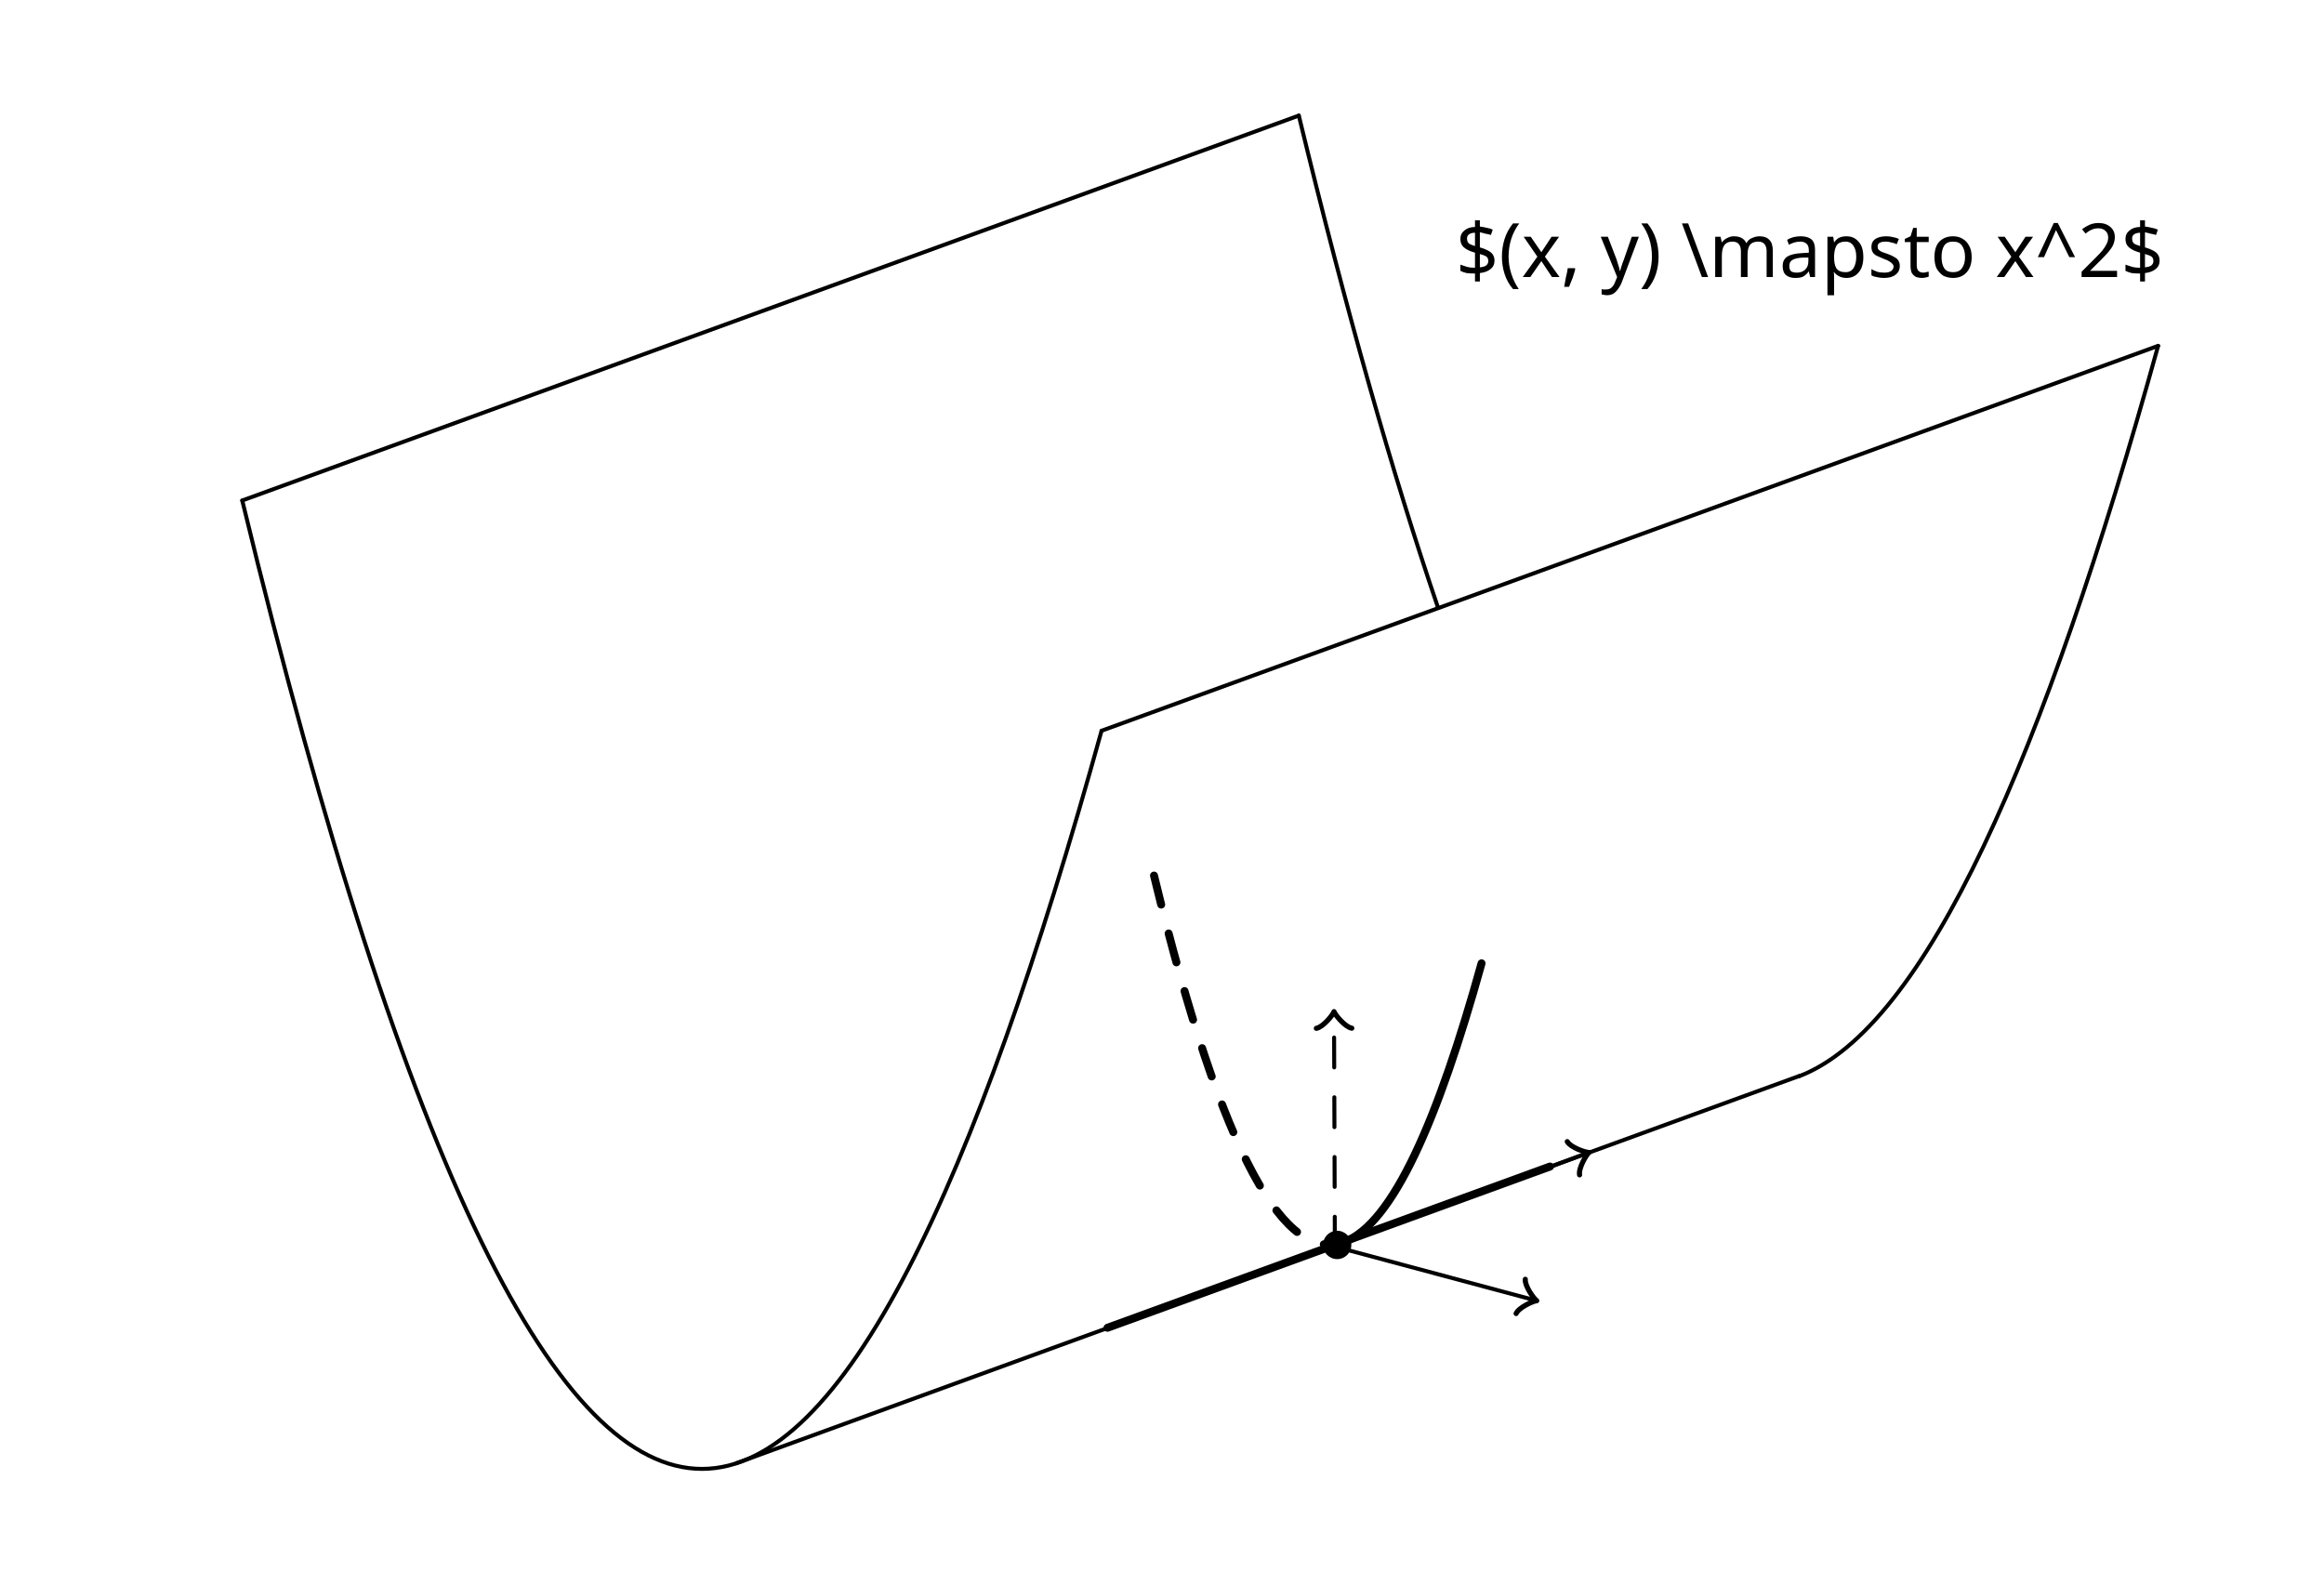
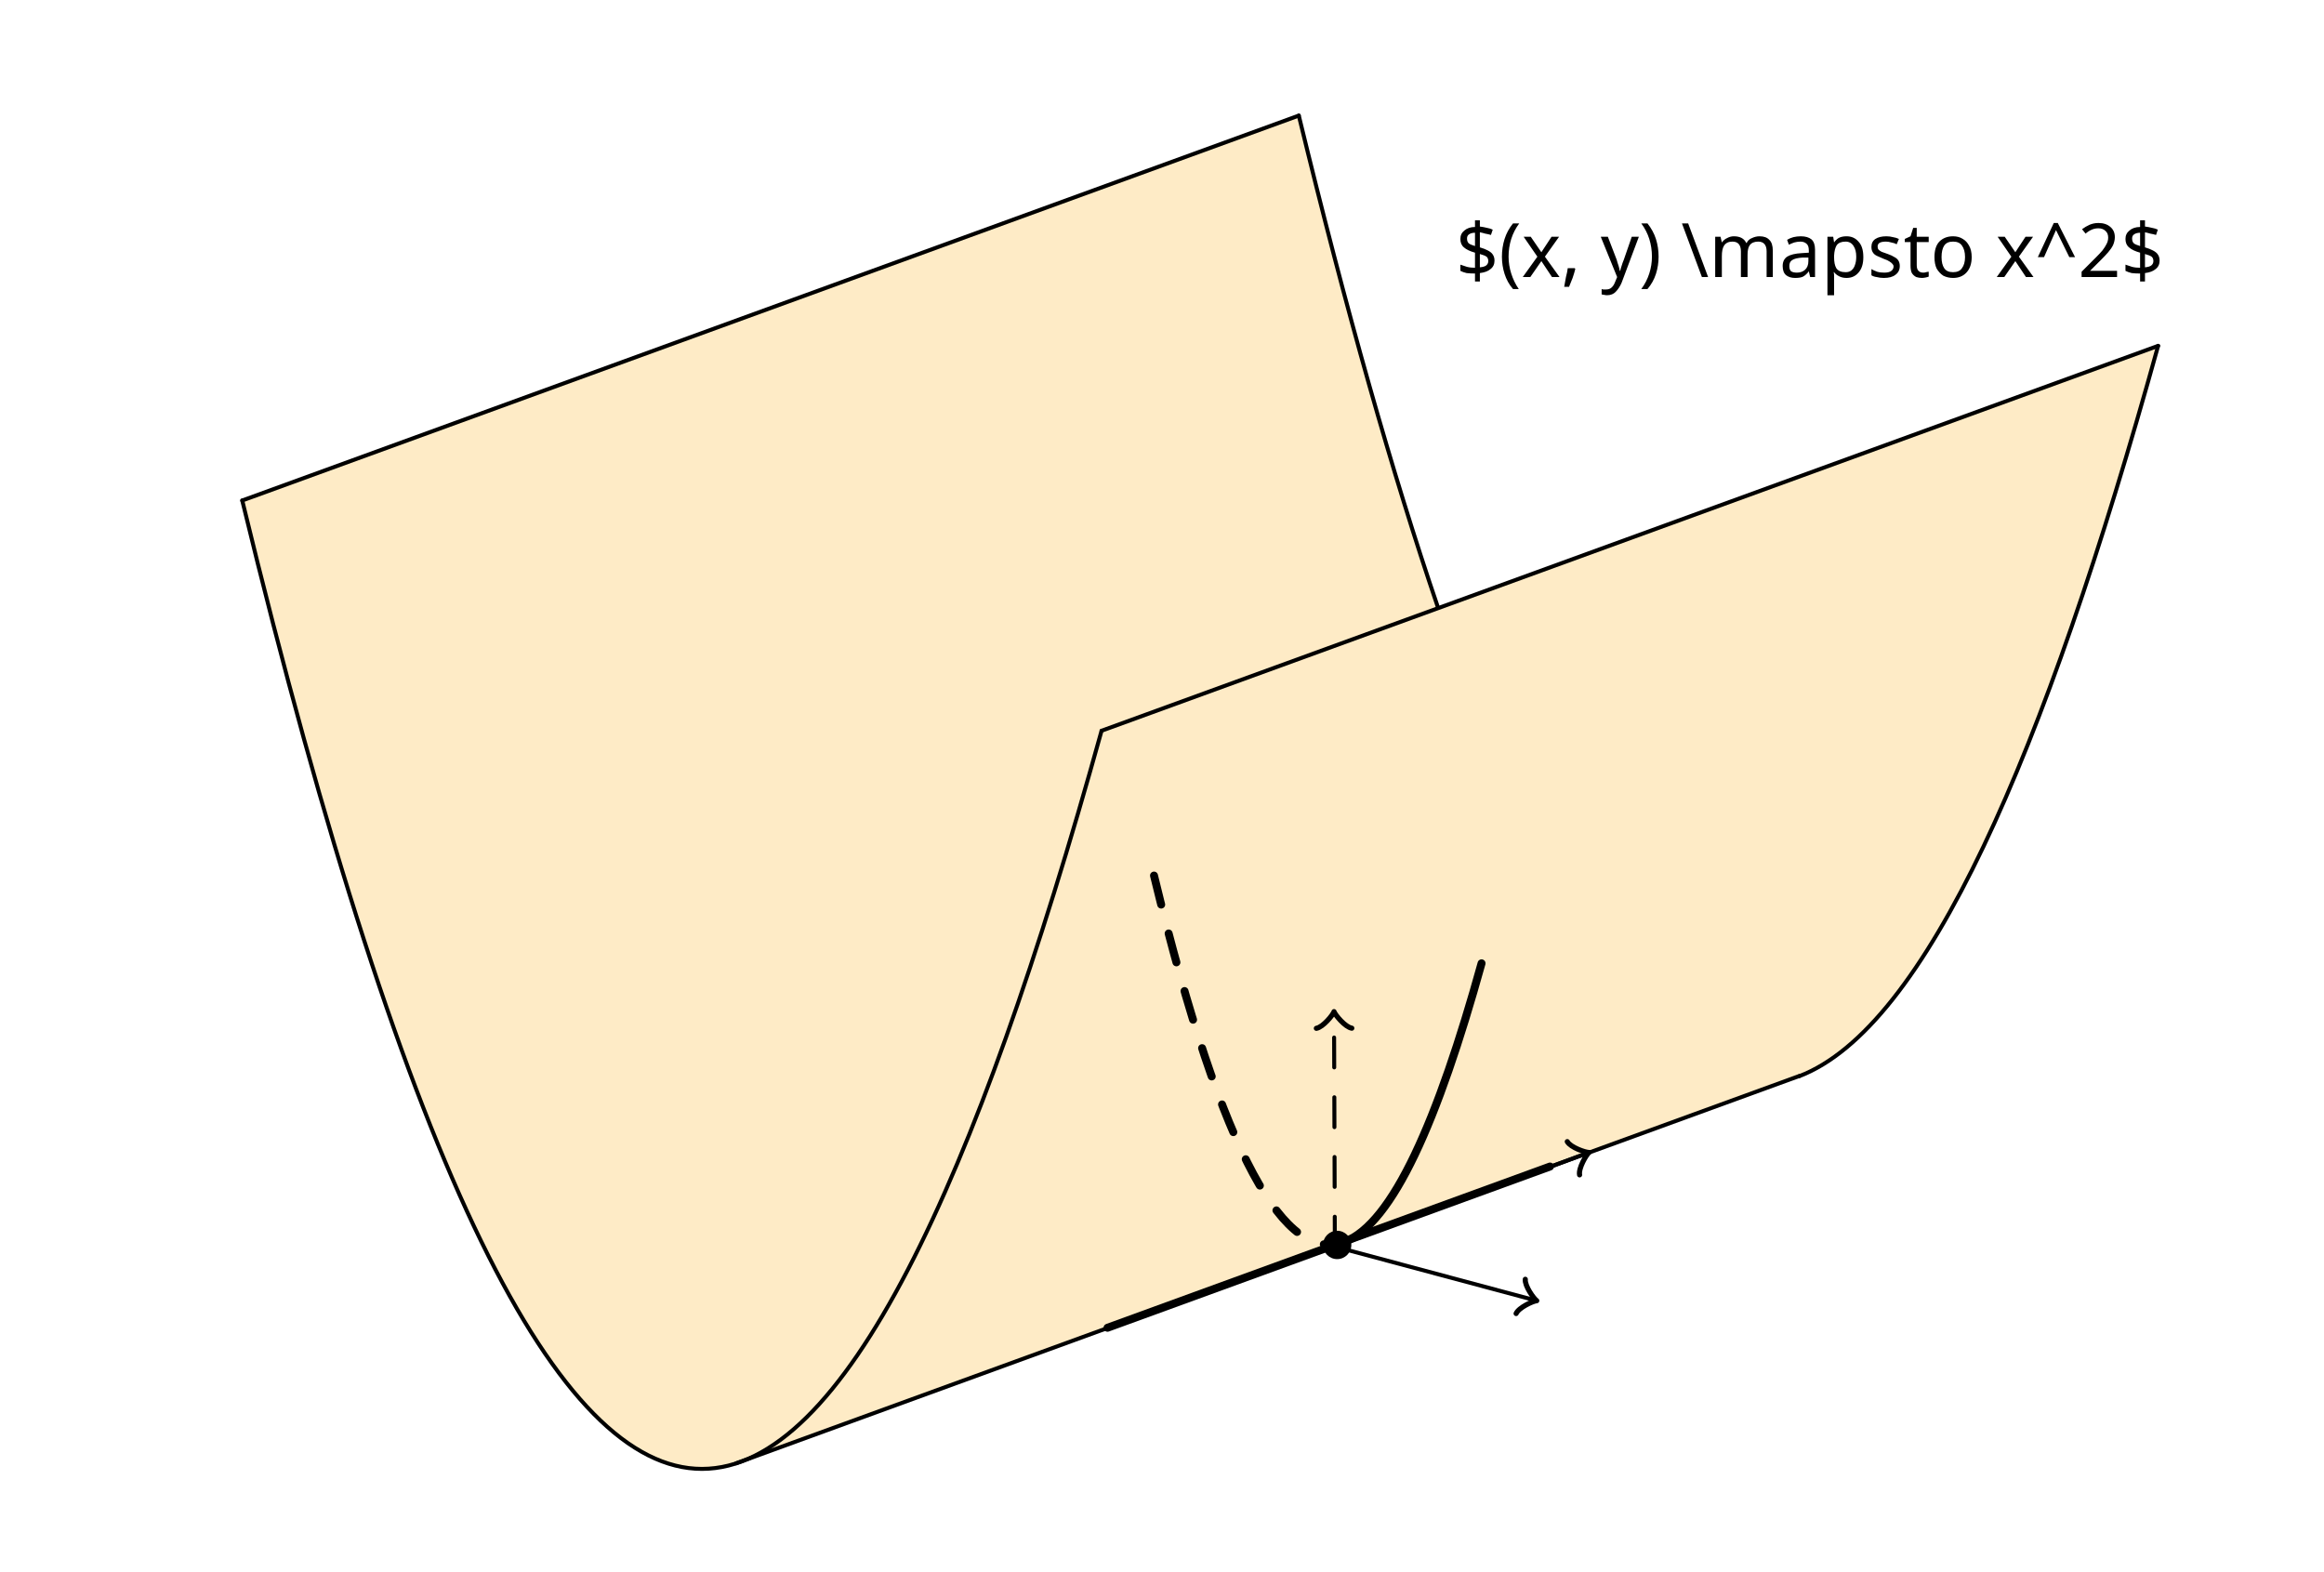
<svg xmlns="http://www.w3.org/2000/svg" width="81.937mm" height="55.408mm" viewBox="0 0 81.937 55.408" version="1.1" id="svg8">
  <defs id="defs2">
    <marker markerWidth="0.911" markerHeight="1.69" style="overflow:visible;stroke:#000000" refX="0" refY="0" orient="auto-start-reverse" id="marker-arrow-0.5308">
      <g id="g856" transform="scale(2.153529)">
        <path id="path854" style="fill:none;stroke:#000000;stroke-width:0.6;stroke-linecap:round;stroke-linejoin:round;stroke-miterlimit:10;stroke-dasharray:none;stroke-opacity:1" d="M -1.554,2.072 C -1.425,1.295 0,0.13 0.389,0 0,-0.13 -1.425,-1.295 -1.554,-2.072" />
      </g>
    </marker>
    <marker markerWidth="0.911" markerHeight="1.69" style="overflow:visible;stroke:#000000" refX="0" refY="0" orient="auto-start-reverse" id="marker-arrow-0.5308-8">
      <g id="g882" transform="scale(2.153529)">
        <path id="path880" style="fill:none;stroke:#000000;stroke-width:0.6;stroke-linecap:round;stroke-linejoin:round;stroke-miterlimit:10;stroke-dasharray:none;stroke-opacity:1" d="M -1.554,2.072 C -1.425,1.295 0,0.13 0.389,0 0,-0.13 -1.425,-1.295 -1.554,-2.072" />
      </g>
    </marker>
    <marker markerWidth="0.911" markerHeight="1.690" style="overflow: visible; stroke: black" refX="0" refY="0" orient="auto-start-reverse" id="marker-arrow-0.5308-4">
      <g id="g984" transform="scale(2.153529)">
        <path id="path982" style="fill:none;stroke:black;stroke-width:0.6;stroke-linecap:round;stroke-linejoin:round;stroke-miterlimit:10;stroke-dasharray:none;stroke-opacity:1" d="M -1.554,2.072 C -1.425,1.295 0,0.13 0.389,0 0,-0.13 -1.425,-1.295 -1.554,-2.072" />
      </g>
    </marker>
    <marker markerWidth="0.911" markerHeight="1.690" style="overflow: visible; stroke: black" refX="0" refY="0" orient="auto-start-reverse" id="marker-arrow-0.5308-9">
      <g id="g1103" transform="scale(2.153529)">
        <path id="path1101" style="fill:none;stroke:black;stroke-width:0.6;stroke-linecap:round;stroke-linejoin:round;stroke-miterlimit:10;stroke-dasharray:none;stroke-opacity:1" d="M -1.554,2.072 C -1.425,1.295 0,0.13 0.389,0 0,-0.13 -1.425,-1.295 -1.554,-2.072" />
      </g>
    </marker>
  </defs>
  <g id="layer1" transform="translate(-74.74215,-225.7399)">
+     <path id="path885" style="color:#000000;overflow:visible;opacity:1;vector-effect:none;fill:#feebc6;fill-opacity:1;stroke:none;stroke-width:0.14;stroke-linecap:round;stroke-linejoin:miter;stroke-miterlimit:4;stroke-dasharray:none;stroke-dashoffset:0;stroke-opacity:1;marker-start:none;marker-end:none" d="m 113.58,251.503 c -8.876,31.989 -18.593,40.115 -30.297,-8.118 l 37.251,-13.57 c 1.672,6.892 3.304,12.633 4.899,17.319 l 25.399,-9.201 v 0 c -4.011,14.455 -8.193,24.037 -12.653,25.749 l 0.009,-0.009 -37.492,13.658" />
    <path style="color:#000000;overflow:visible;opacity:1;vector-effect:none;fill:none;fill-opacity:1;stroke:#000000;stroke-width:0.14;stroke-linecap:round;stroke-linejoin:miter;stroke-miterlimit:4;stroke-dasharray:none;stroke-dashoffset:0;stroke-opacity:1;marker-start:none;marker-end:none" d="m 83.283,243.385 c 11.703,48.233 21.421,40.107 30.297,8.118" id="path818" />
    <path id="path822" d="m 120.534,229.815 c 1.672,6.892 3.304,12.633 4.899,17.319 m 12.745,16.548 c 4.46,-1.712 8.642,-11.294 12.653,-25.749" style="color:#000000;overflow:visible;opacity:1;vector-effect:none;fill:none;fill-opacity:1;stroke:#000000;stroke-width:0.14;stroke-linecap:round;stroke-linejoin:miter;stroke-miterlimit:4;stroke-dasharray:none;stroke-dashoffset:0;stroke-opacity:1;marker-start:none;marker-end:none" />
    <path style="color:#000000;overflow:visible;opacity:1;vector-effect:none;fill:none;fill-opacity:1;stroke:#000000;stroke-width:0.14;stroke-linecap:round;stroke-linejoin:miter;stroke-miterlimit:4;stroke-dasharray:none;stroke-dashoffset:0;stroke-opacity:1;marker-start:none;marker-end:none" d="m 113.58,251.503 37.251,-13.57" id="path826" />
    <path style="color:#000000;overflow:visible;opacity:1;vector-effect:none;fill:none;fill-opacity:1;stroke:#000000;stroke-width:0.14;stroke-linecap:round;stroke-linejoin:miter;stroke-miterlimit:4;stroke-dasharray:none;stroke-dashoffset:0;stroke-opacity:1;marker-start:none;marker-end:none" d="m 100.695,277.33 37.492,-13.658" id="path830" />
    <path style="color:#000000;overflow:visible;opacity:1;vector-effect:none;fill:none;fill-opacity:1;stroke:#000000;stroke-width:0.14;stroke-linecap:round;stroke-linejoin:miter;stroke-miterlimit:4;stroke-dasharray:none;stroke-dashoffset:0;stroke-opacity:1;marker-start:none;marker-end:none" d="m 120.534,229.815 -37.251,13.57" id="path832" />
    <circle id="path834" style="fill:#000000;stroke:none;stroke-width:1" cx="121.886" cy="269.631" r="0.5" />
    <text id="text840" xml:space="preserve" style="font-size:2.646px;font-family:'Iosevka Term';-inkscape-font-specification:'Iosevka Term, Normal';fill:#000000;fill-opacity:1;stroke:none;stroke-width:0.265" y="235.51" x="126.074">
      <tspan id="tspan838" x="126.074" y="235.51" style="stroke-width:0.265">$(x, y) \mapsto x^2$</tspan>
    </text>
    <path id="path924" d="m 122.138,269.524 c 1.706,-0.635 3.306,-4.294 4.839,-9.821" style="color:#000000;overflow:visible;opacity:1;vector-effect:none;fill:none;fill-opacity:1;stroke:#000000;stroke-width:0.281;stroke-linecap:round;stroke-linejoin:miter;stroke-miterlimit:4;stroke-dasharray:none;stroke-dashoffset:0;stroke-opacity:1;marker-start:none;marker-end:none" />
    <path style="color:#000000;overflow:visible;opacity:1;vector-effect:none;fill:none;fill-opacity:1;stroke:#000000;stroke-width:0.281;stroke-linecap:round;stroke-linejoin:miter;stroke-miterlimit:4;stroke-dasharray:1.053, 1.053;stroke-dashoffset:0;stroke-opacity:1;marker-start:none;marker-end:none" d="m 115.429,256.609 c 2.439,10.051 4.651,13.682 6.709,12.915" id="path926" />
    <path style="color:#000000;overflow:visible;opacity:1;vector-effect:none;fill:none;fill-opacity:1;stroke:#000000;stroke-width:0.281;stroke-linecap:round;stroke-linejoin:miter;stroke-miterlimit:4;stroke-dasharray:none;stroke-dashoffset:0;stroke-opacity:1;marker-start:none;marker-end:none" d="m 113.79,272.551 15.6,-5.684" id="path968" />
    <path style="color:#000000;overflow:visible;opacity:1;vector-effect:none;fill:none;fill-opacity:1;stroke:black;stroke-width:0.14;stroke-linecap:round;stroke-linejoin:miter;stroke-miterlimit:4;stroke-dasharray:none;stroke-dashoffset:0;stroke-opacity:1;marker-start:none;marker-end:url(#marker-arrow-0.5308)" d="m 121.805,269.69 7.005,1.877" id="path980" />
    <path id="path1024" d="m 121.805,269.69 8.851,-3.278" style="color:#000000;overflow:visible;opacity:1;vector-effect:none;fill:none;fill-opacity:1;stroke:#000000;stroke-width:0.14;stroke-linecap:round;stroke-linejoin:miter;stroke-miterlimit:4;stroke-dasharray:none;stroke-dashoffset:0;stroke-opacity:1;marker-start:none;marker-end:url(#marker-arrow-0.5308)" />
    <path style="color:#000000;overflow:visible;opacity:1;vector-effect:none;fill:none;fill-opacity:1;stroke:black;stroke-width:0.14;stroke-linecap:round;stroke-linejoin:miter;stroke-miterlimit:4;stroke-dasharray:1.053,1.053;stroke-dashoffset:0;stroke-opacity:1;marker-start:none;marker-end:url(#marker-arrow-0.5308)" d="m 121.805,269.69 -0.029,-8.167" id="path1026" />
  </g>
</svg>
